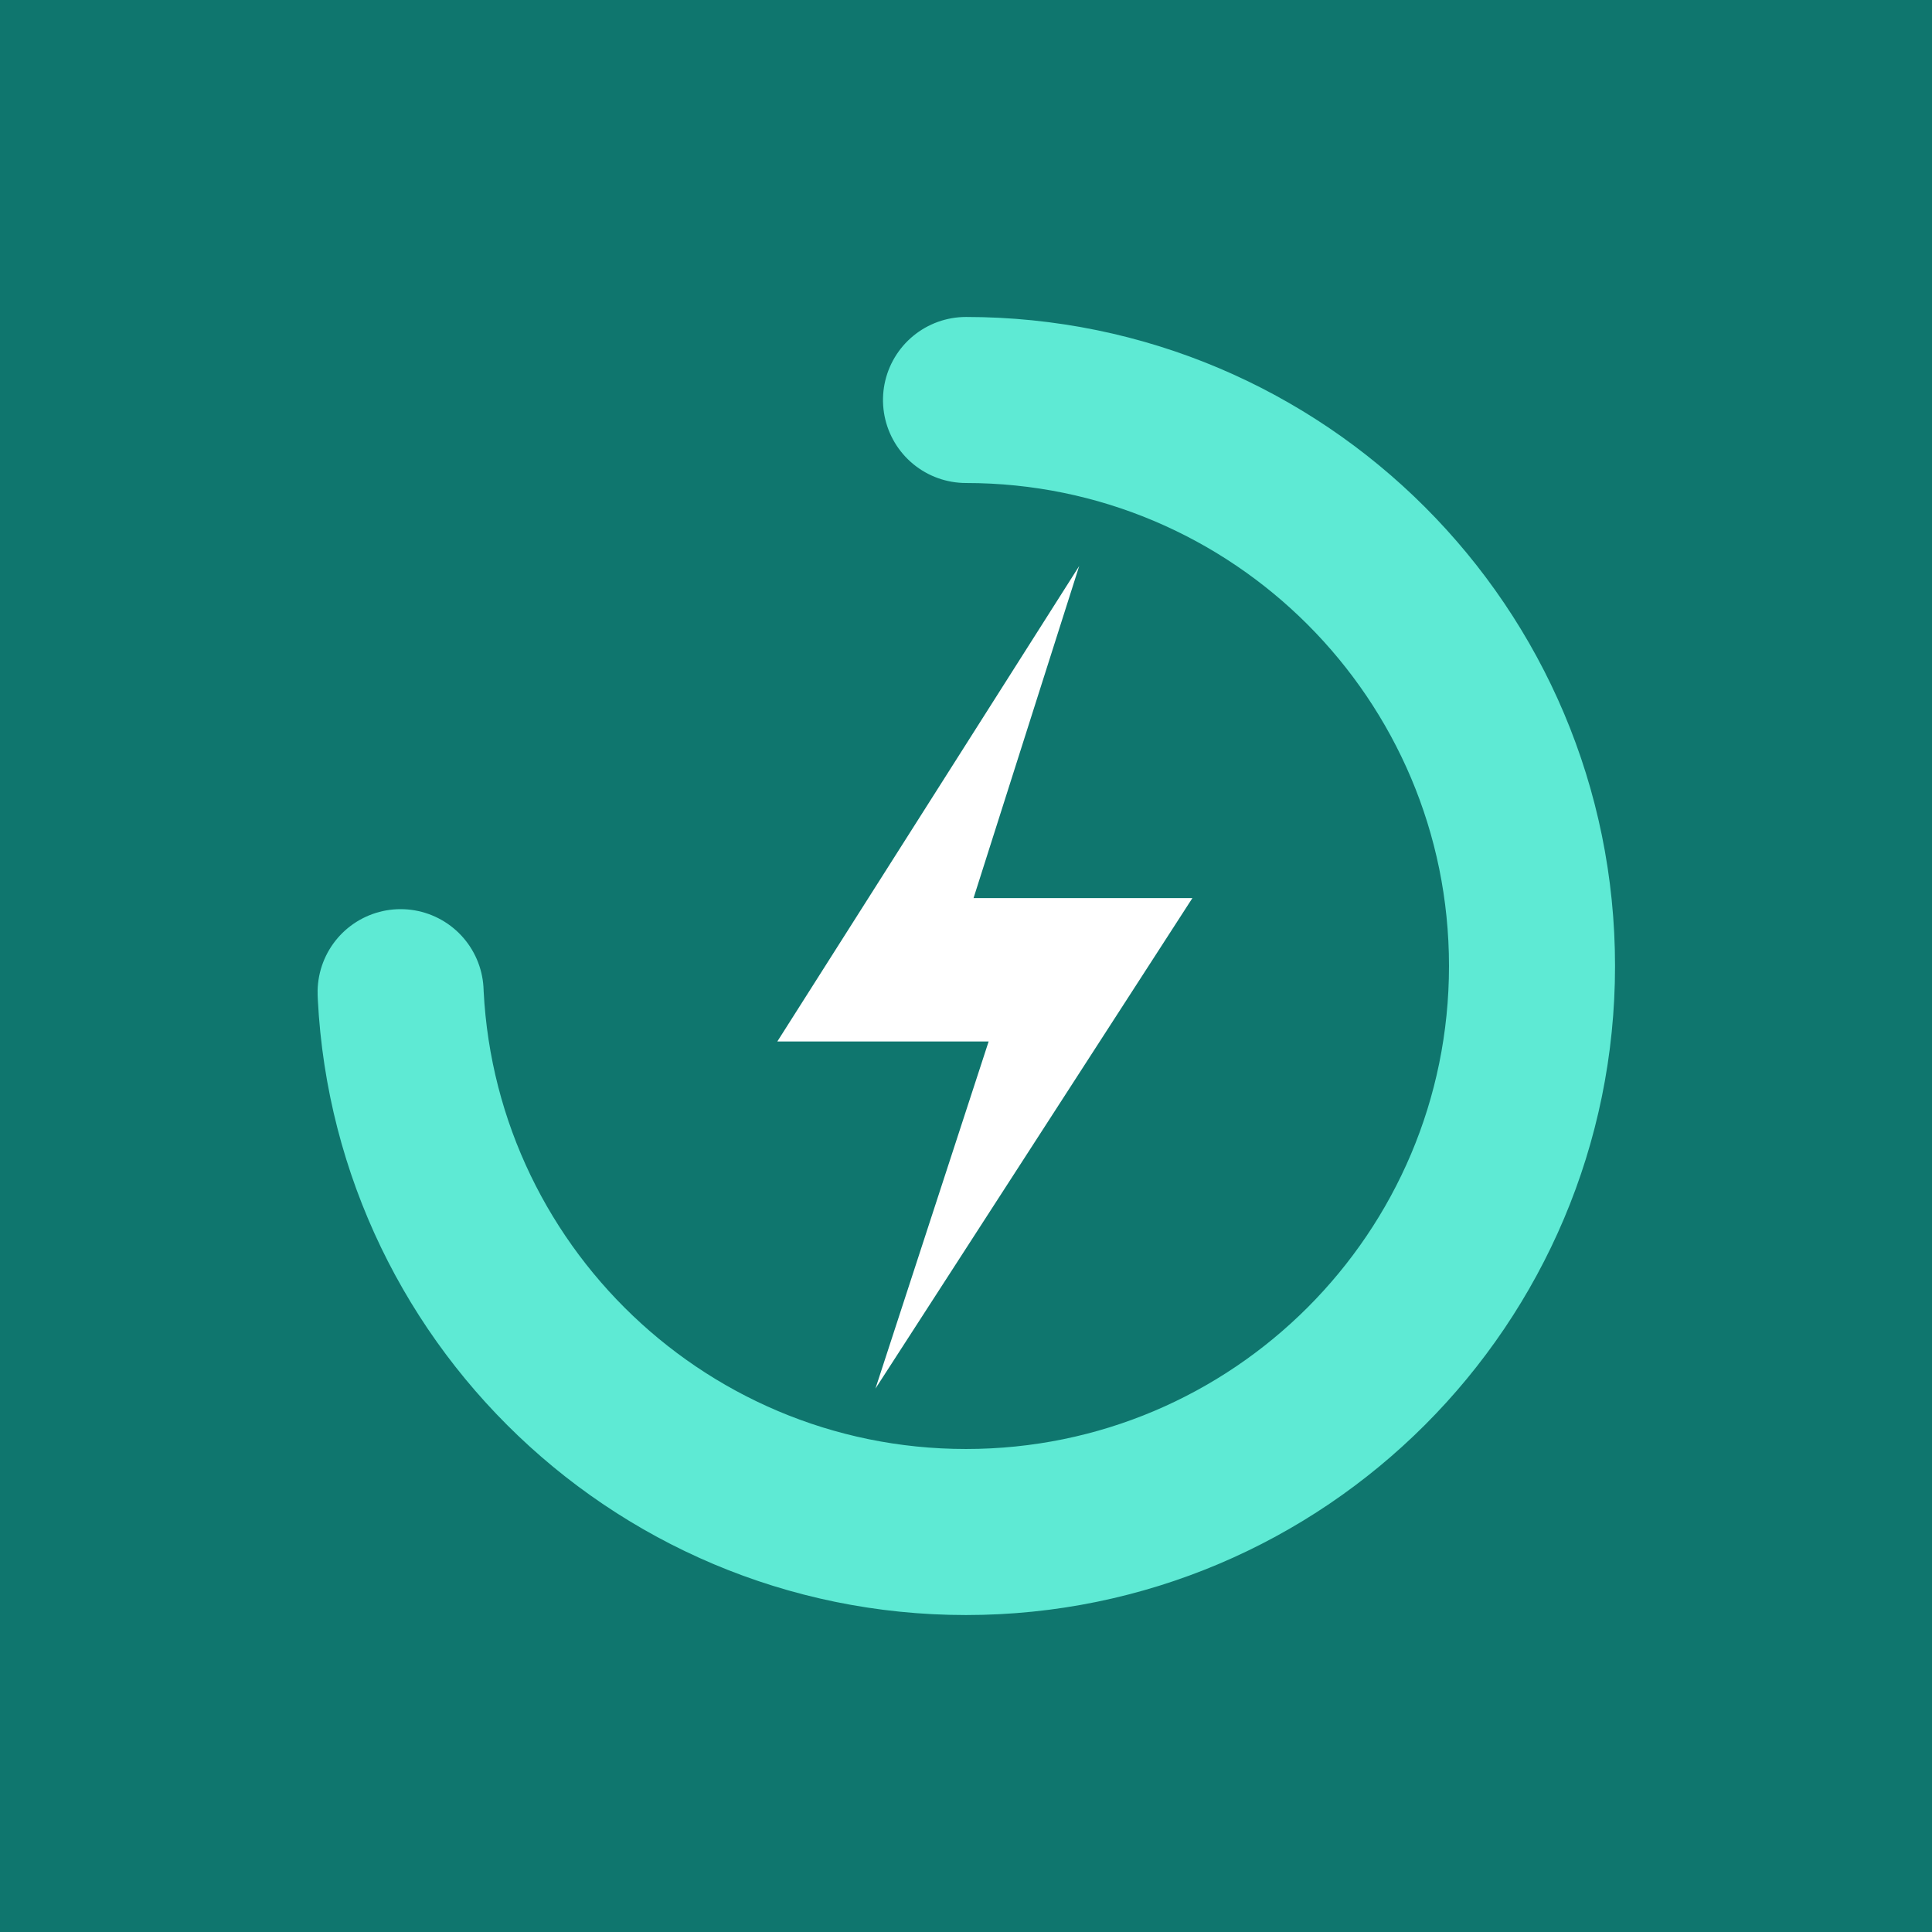
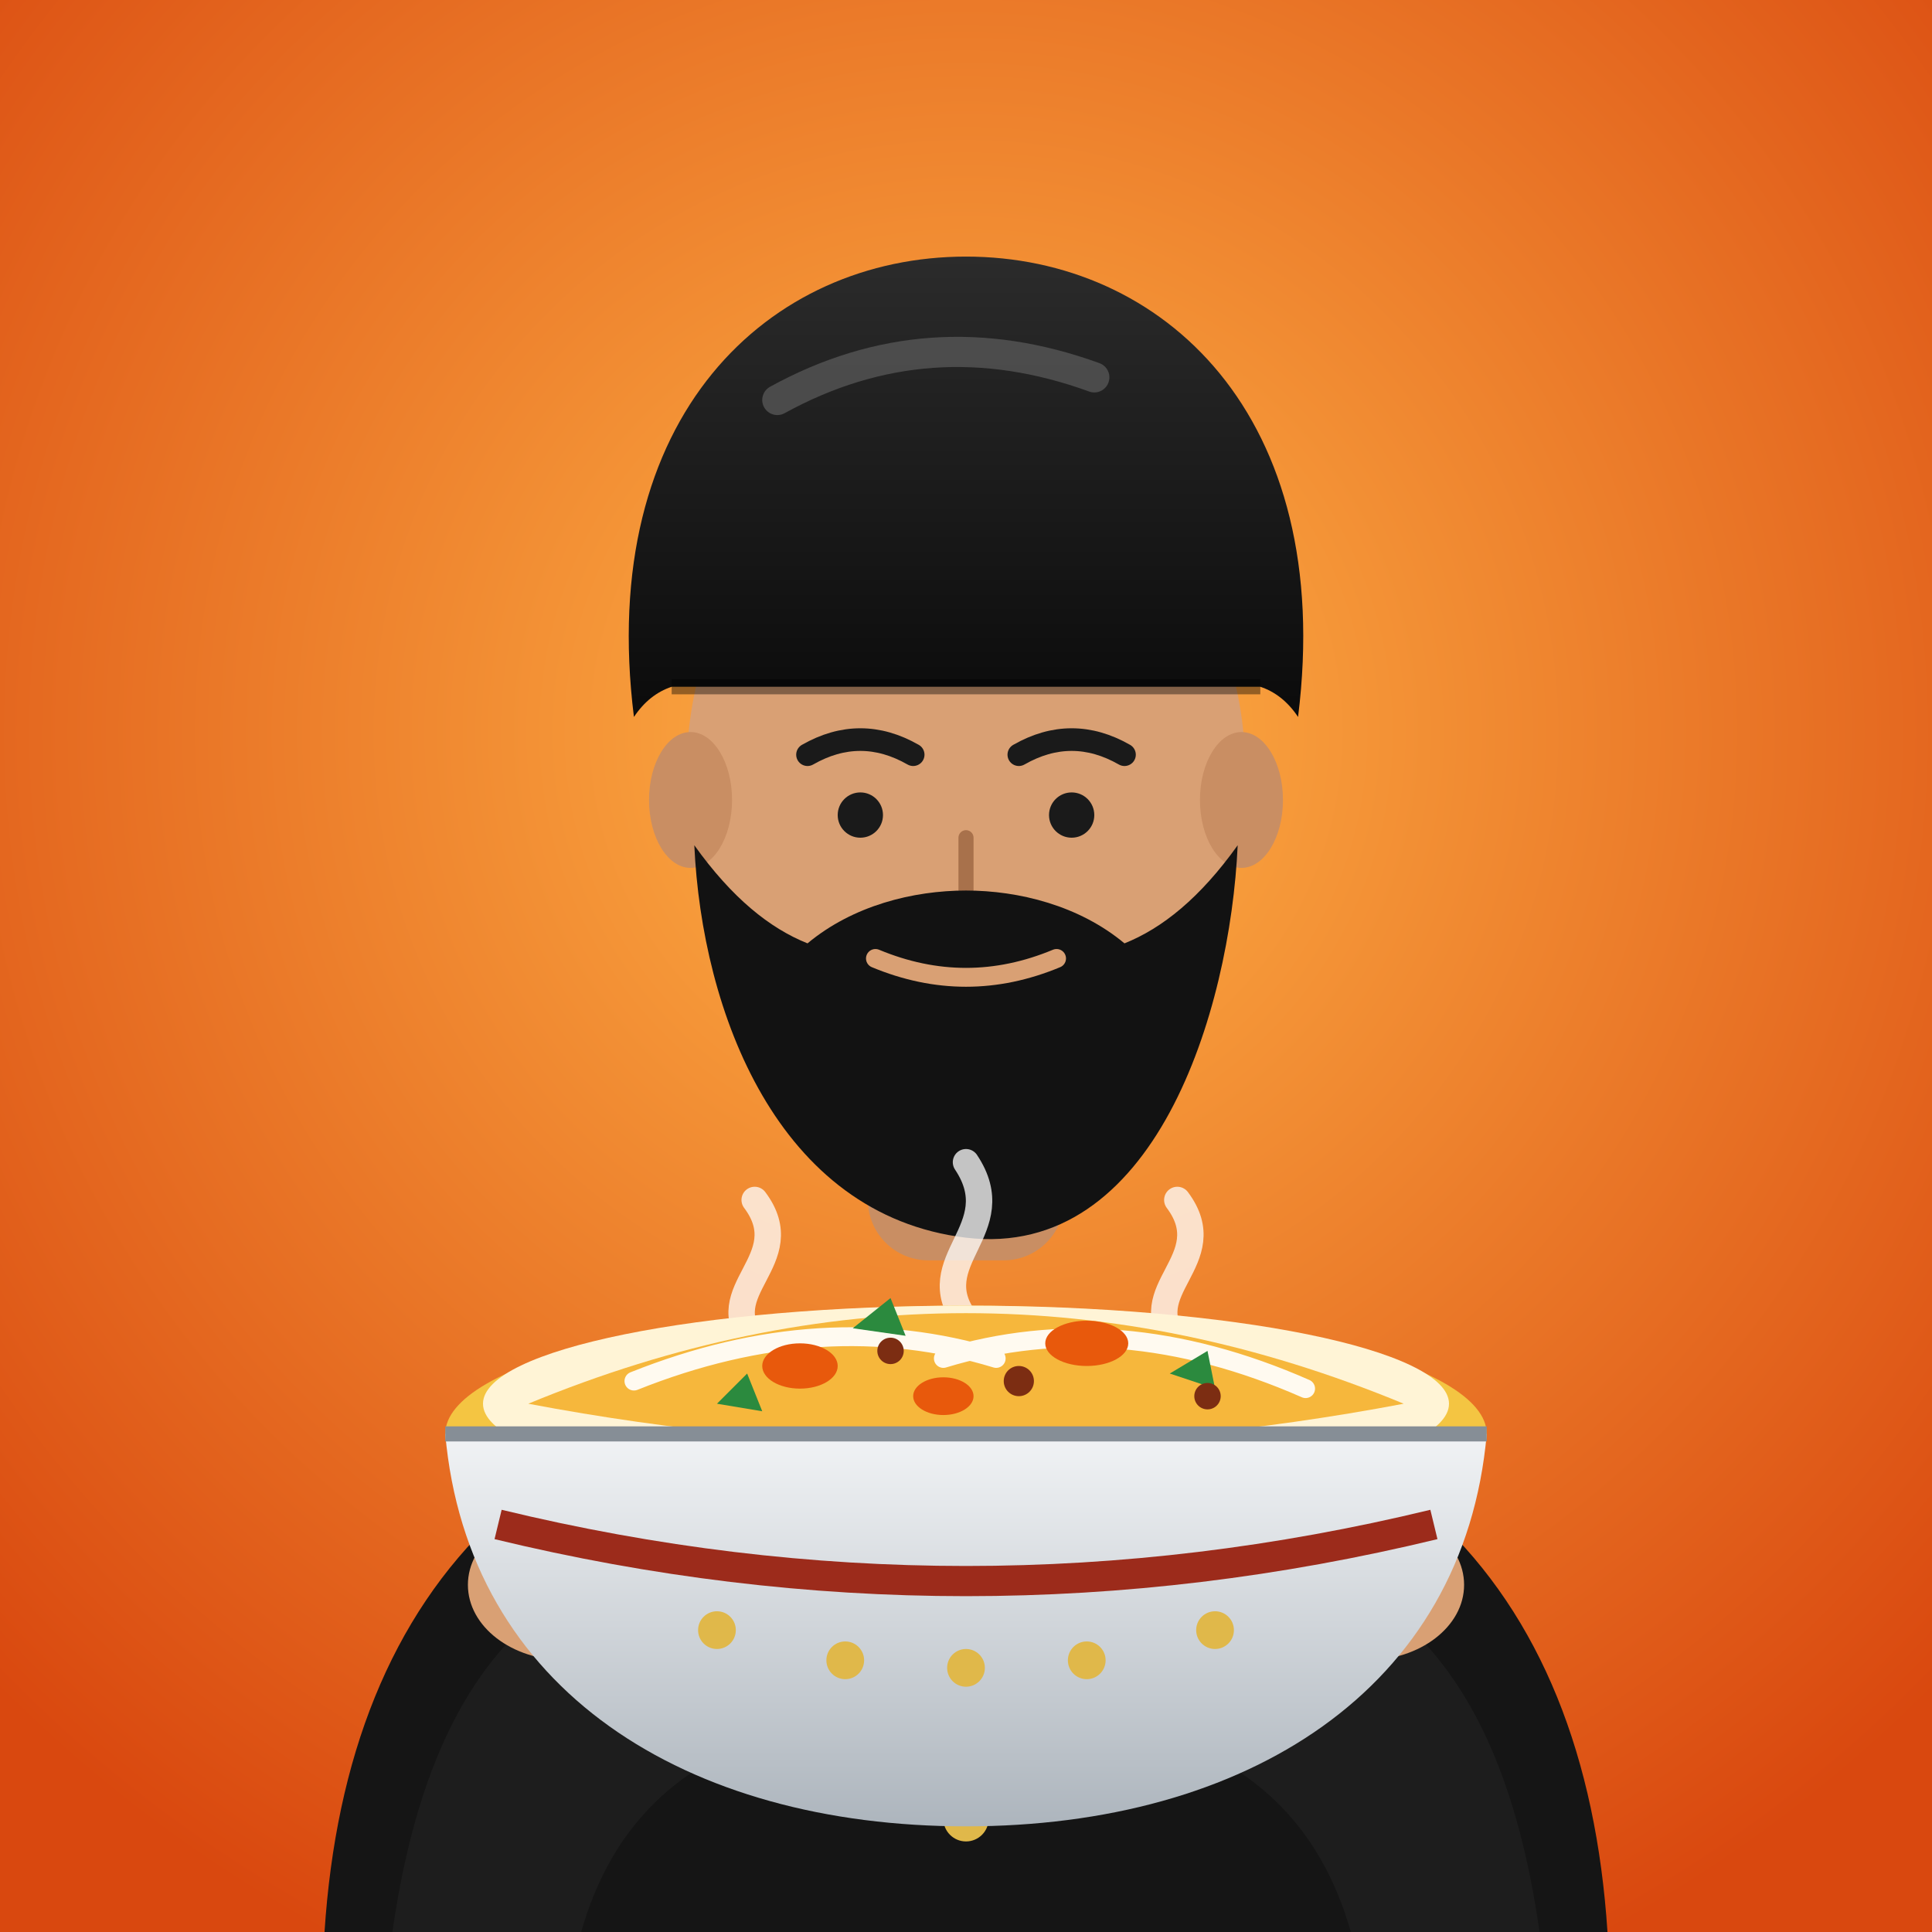
<svg xmlns="http://www.w3.org/2000/svg" viewBox="0 0 512 512">
-   <rect width="512" height="512" rx="0" fill="#0f766e" />
-   <circle cx="256" cy="256" r="150" fill="none" stroke="#5eead4" stroke-width="44" stroke-dasharray="700 943" stroke-linecap="round" transform="rotate(-90 256 256)" />
-   <path d="M286 150 206 276h56l-30 92 84-130h-58z" fill="#fff" />
+   <defs>
+     <radialGradient id="bg" cx="50%" cy="38%" r="70%">
+       <stop offset="0" stop-color="#ffb347" />
+       <stop offset="1" stop-color="#d9480f" />
+     </radialGradient>
+     <linearGradient id="bowl" x1="0" y1="0" x2="0" y2="1">
+       <stop offset="0" stop-color="#f1f3f5" />
+       <stop offset="1" stop-color="#adb5bd" />
+     </linearGradient>
+     <linearGradient id="hair" x1="0" y1="0" x2="0" y2="1">
+       <stop offset="0" stop-color="#2b2b2b" />
+       <stop offset="1" stop-color="#0b0b0b" />
+     </linearGradient>
+   </defs>
+   <rect width="512" height="512" fill="url(#bg)" />
+   <path d="M86 512c6-92 58-150 170-150s164 58 170 150z" fill="#151515" />
+   <path d="M222 366h68l-8 26h-52z" fill="#151515" stroke="#2a2a2a" stroke-width="3" />
+   <g fill="#e0b84a">
+     <circle cx="256" cy="410" r="6" />
+     <circle cx="256" cy="446" r="6" />
+     <circle cx="256" cy="482" r="6" />
+   </g>
+   <g transform="translate(0 -22)">
+     <rect x="230" y="300" width="52" height="56" rx="16" fill="#c98e63" />
+     <ellipse cx="256" cy="226" rx="74" ry="86" fill="#d9a074" />
+     <ellipse cx="183" cy="234" rx="11" ry="18" fill="#c98e63" />
+     <ellipse cx="329" cy="234" rx="11" ry="18" fill="#c98e63" />
+     <path d="M168 212c-10-80 36-122 88-122s98 42 88 122q-4-6-10-8H178q-6 2-10 8z" fill="url(#hair)" />
+     <path d="M178 204h156" stroke="#000" stroke-width="4" opacity=".4" />
+     <path d="M206 128q40-22 84-6" stroke="#5c5c5c" stroke-width="8" fill="none" stroke-linecap="round" opacity=".7" />
+     <path d="M214 222q14-8 28 0M270 222q14-8 28 0" stroke="#1a1a1a" stroke-width="6" stroke-linecap="round" fill="none" />
+     <circle cx="228" cy="238" r="6" fill="#1a1a1a" />
+     <circle cx="284" cy="238" r="6" fill="#1a1a1a" />
+     <path d="M256 244v18q-6 6-12 2" stroke="#a8714b" stroke-width="4" fill="none" stroke-linecap="round" />
+     <path d="M184 246c2 44 22 98 72 104s70-60 72-104c-10 14-20 22-30 26-12-10-28-14-42-14s-30 4-42 14c-10-4-20-12-30-26z" fill="#121212" />
+     <path d="M232 276q24 10 48 0" stroke="#d9a074" stroke-width="5" fill="none" stroke-linecap="round" />
+   </g>
+   <path d="M104 512c10-70 40-96 84-104l22 50c-30 8-48 26-56 54z" fill="#1d1d1d" />
+   <path d="M408 512c-10-70-40-96-84-104l-22 50c30 8 48 26 56 54z" fill="#1d1d1d" />
+   <ellipse cx="150" cy="420" rx="26" ry="20" fill="#d9a074" />
+   <ellipse cx="362" cy="420" rx="26" ry="20" fill="#d9a074" />
+   <g fill="none" stroke="#fff" stroke-width="7" stroke-linecap="round" opacity=".75">
+     <path d="M200 356c-12-14 12-22 0-38" />
+     <path d="M256 350c-12-16 12-24 0-42" />
+     <path d="M312 356c-12-14 12-22 0-38" />
+   </g>
+   <ellipse cx="256" cy="380" rx="138" ry="34" fill="#f4c542" />
+   <g>
+     <ellipse cx="256" cy="372" rx="128" ry="26" fill="#fff4d6" />
+     <path d="M140 372q116-48 232 0q-116 22-232 0z" fill="#f6b73c" />
+     <path d="M168 366q50-20 96-6M250 360q46-14 96 8" stroke="#fffaf0" stroke-width="5" fill="none" stroke-linecap="round" />
+     <g fill="#e8590c">
+       <ellipse cx="212" cy="362" rx="10" ry="6" />
+       <ellipse cx="288" cy="356" rx="11" ry="6" />
+       <ellipse cx="250" cy="370" rx="8" ry="5" />
+     </g>
+     <g fill="#2b8a3e">
+       <path d="M226 352l10-8 4 10z" />
+       <path d="M310 364l10-6 2 10z" />
+       <path d="M190 372l8-8 4 10z" />
+     </g>
+     <g fill="#7c2d12">
+       <circle cx="270" cy="366" r="4" />
+       <circle cx="236" cy="358" r="3.5" />
+       <circle cx="320" cy="370" r="3.5" />
+     </g>
+   </g>
+   <path d="M118 380c6 68 64 104 138 104s132-36 138-104z" fill="url(#bowl)" />
+   <path d="M118 380h276" stroke="#868e96" stroke-width="4" />
+   <path d="M132 404q124 30 248 0" stroke="#9c2b1b" stroke-width="8" fill="none" />
+   <g fill="#e0b84a">
+     <circle cx="190" cy="432" r="5" />
+     <circle cx="224" cy="440" r="5" />
+     <circle cx="256" cy="442" r="5" />
+     <circle cx="288" cy="440" r="5" />
+     <circle cx="322" cy="432" r="5" />
+   </g>
</svg>
